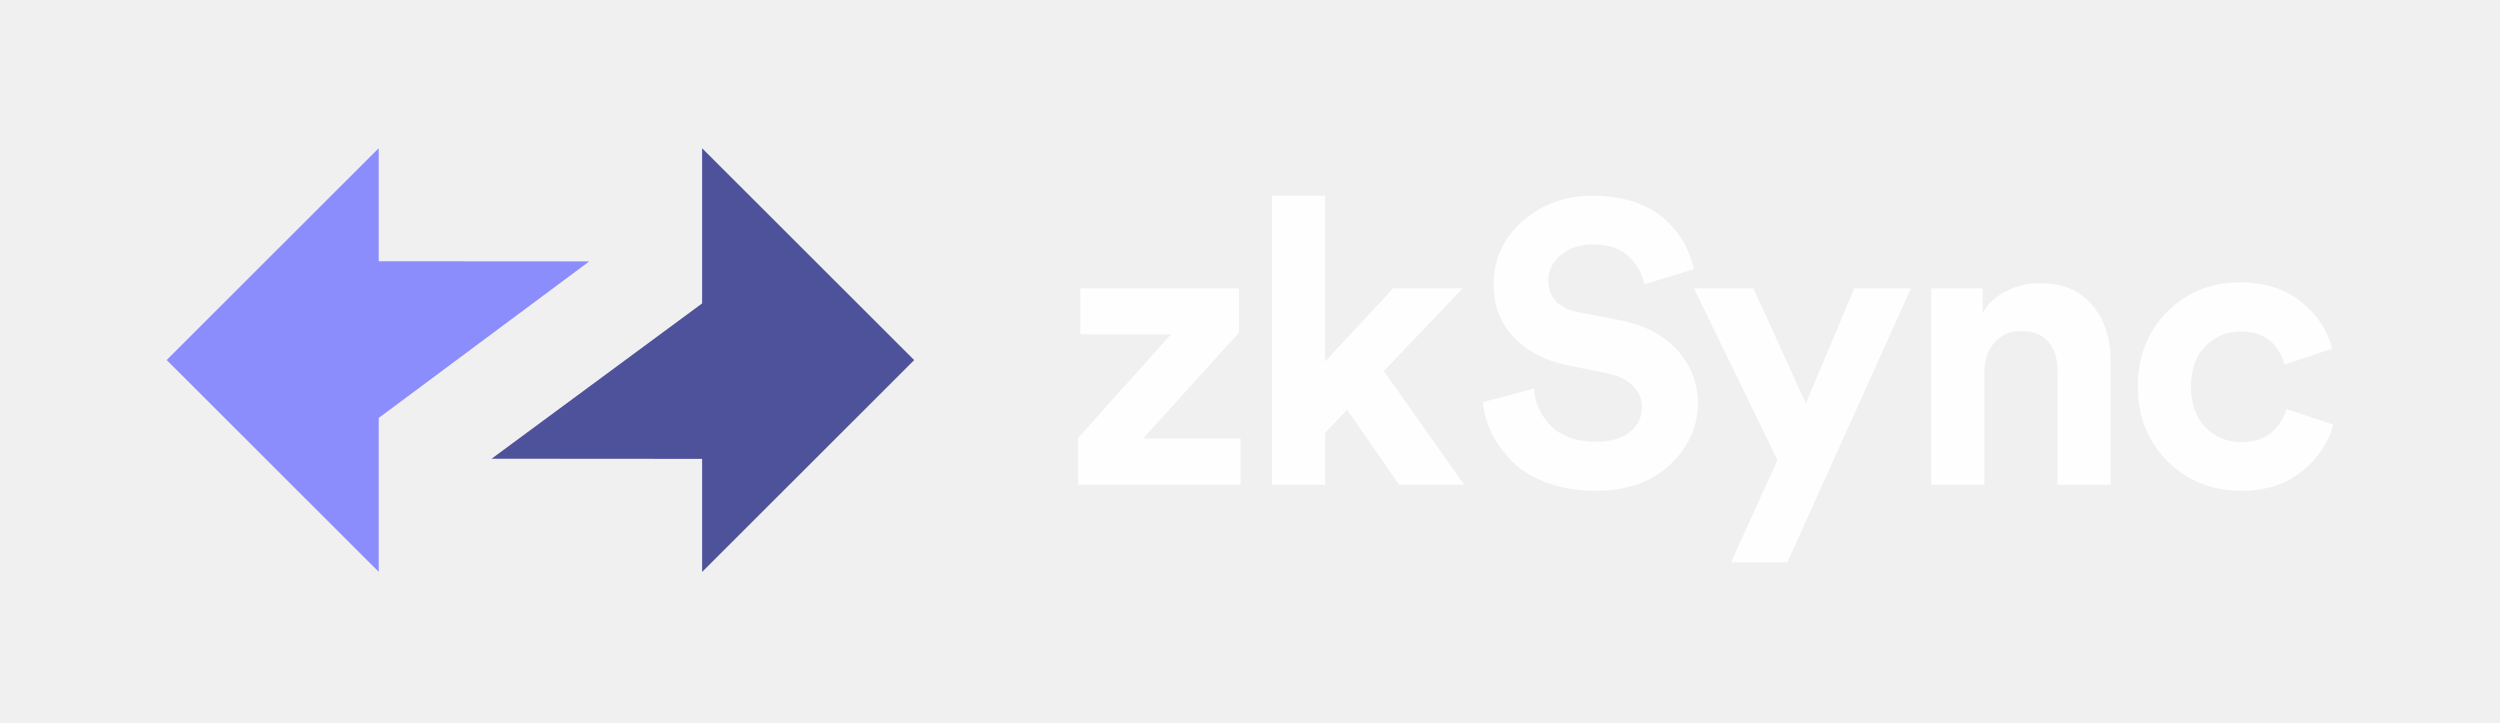
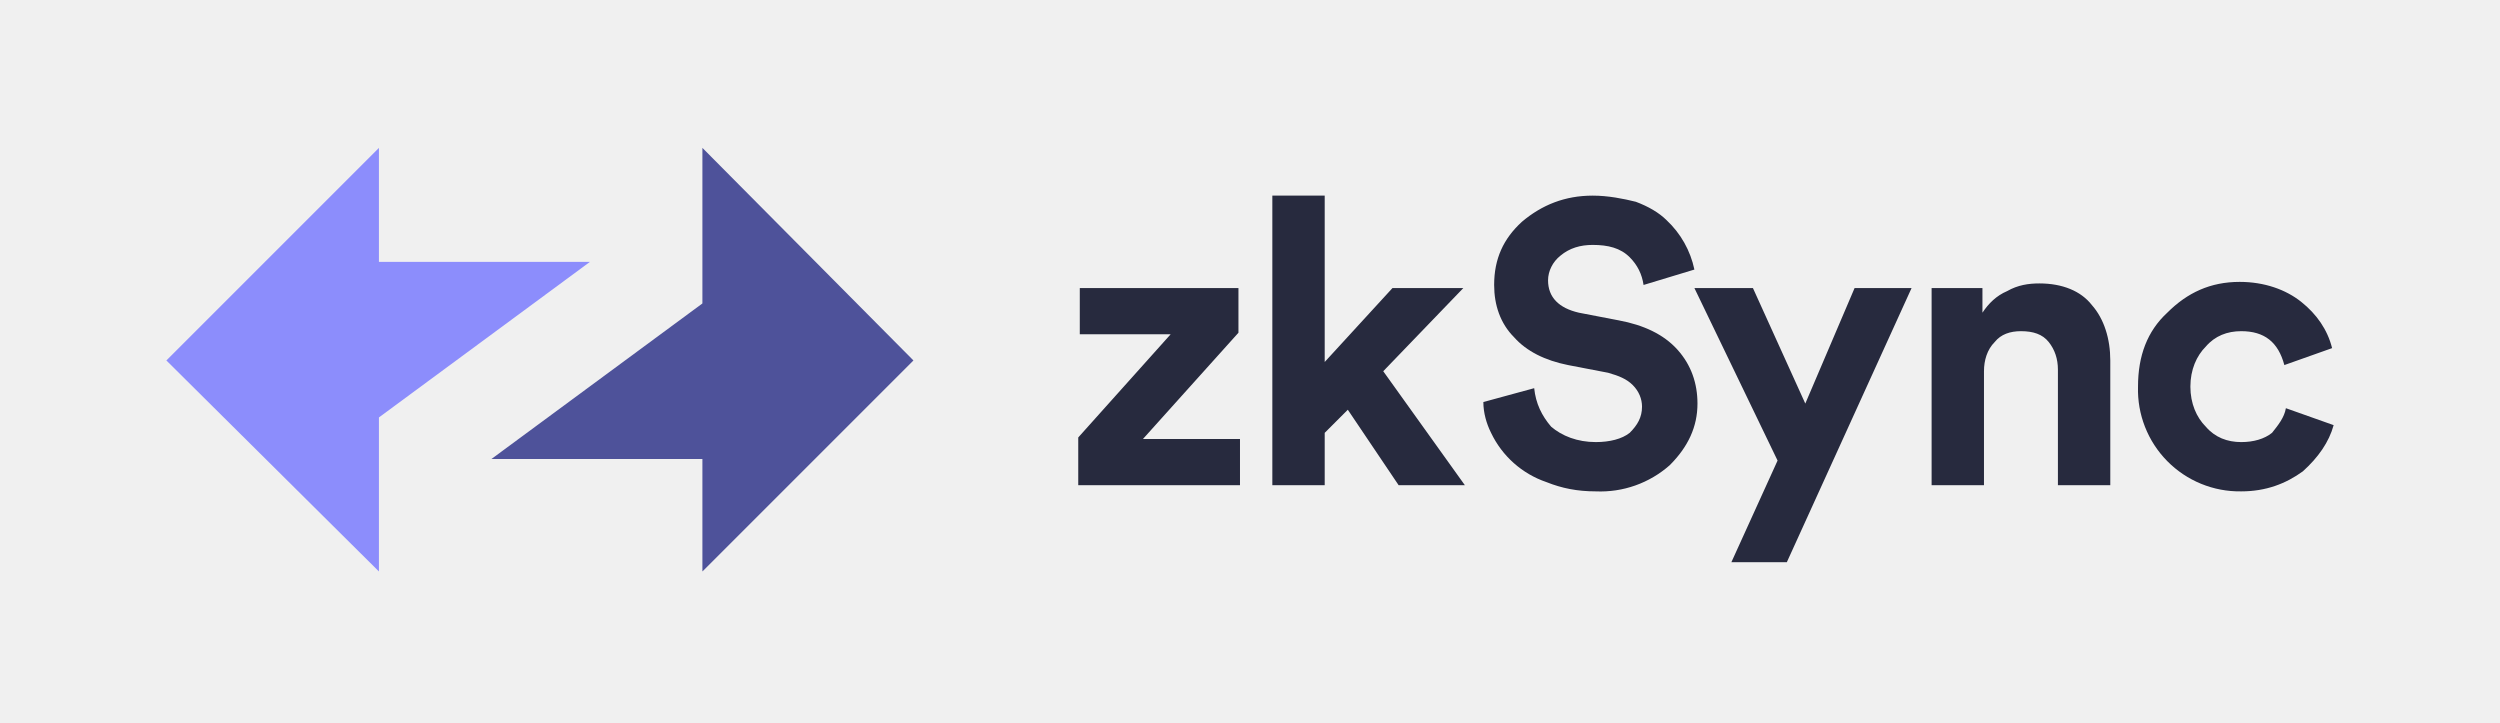
- <svg xmlns="http://www.w3.org/2000/svg" width="1623" height="469" viewBox="0 0 1623 469" fill="none">
-   <path fill-rule="evenodd" clip-rule="evenodd" d="M593.481 233.772L455.819 96.255V196.967L319.134 297.801L455.819 297.896V371.289L593.481 233.772Z" fill="#4E529A" />
-   <path fill-rule="evenodd" clip-rule="evenodd" d="M108.2 233.722L245.862 371.239L245.862 271.337L382.547 169.692L245.862 169.598L245.862 96.205L108.2 233.722Z" fill="#8C8DFC" />
-   <path d="M805.395 314.752H699.773V284.421L760.239 217.018H701.33V187.206H804.357V215.982L742.073 284.68H805.395V314.752Z" fill="white" fill-opacity="0.9" />
-   <path d="M949.54 187.206L898.416 240.869L950.578 314.752H908.278L874.541 266.015L860.268 281.051V314.752H825.752V127.062H860.268V234.647L904.385 187.206H949.54Z" fill="white" fill-opacity="0.9" />
-   <path d="M1099.66 174.762L1067.48 184.614C1066.27 178.046 1062.98 172.084 1057.62 166.726C1052.26 161.368 1044.38 158.69 1034 158.69C1025.53 158.69 1018.61 161.023 1013.24 165.689C1007.88 170.183 1005.2 175.627 1005.2 182.021C1005.2 193.255 1011.86 200.168 1025.18 202.76L1050.87 207.686C1067.13 210.797 1079.76 217.278 1088.76 227.129C1097.76 236.98 1102.26 248.559 1102.26 261.867C1102.26 277.076 1096.2 290.383 1084.09 301.79C1072.15 313.024 1056.06 318.64 1035.82 318.64C1024.23 318.64 1013.76 316.912 1004.42 313.456C995.076 309.999 987.55 305.419 981.841 299.716C976.132 293.84 971.633 287.704 968.346 281.31C965.232 274.742 963.329 268.002 962.637 261.089L995.855 252.275C996.72 262.126 1000.53 270.335 1007.27 276.903C1014.19 283.47 1023.8 286.754 1036.08 286.754C1045.42 286.754 1052.69 284.68 1057.88 280.532C1063.24 276.384 1065.92 270.94 1065.92 264.2C1065.92 258.842 1063.93 254.263 1059.95 250.46C1056.15 246.485 1050.7 243.807 1043.61 242.424L1017.91 237.239C1003.03 234.128 991.27 227.993 982.619 218.833C973.969 209.673 969.644 198.267 969.644 184.614C969.644 168.368 975.872 154.715 988.329 143.654C1000.96 132.593 1016.1 127.062 1033.74 127.062C1044.3 127.062 1053.73 128.531 1062.03 131.469C1070.33 134.407 1077 138.382 1082.01 143.394C1087.03 148.234 1090.92 153.246 1093.69 158.43C1096.46 163.615 1098.45 169.059 1099.66 174.762Z" fill="white" fill-opacity="0.9" />
-   <path d="M1160.4 365.044H1123.81L1153.91 298.679L1099.67 187.206H1138.34L1172.34 261.867L1203.74 187.206H1240.59L1160.4 365.044Z" fill="white" fill-opacity="0.9" />
-   <path d="M1288.23 241.387V314.752H1253.71V187.206H1287.19V203.02C1290.82 196.798 1296.01 192.045 1302.76 188.761C1309.51 185.478 1316.6 183.836 1324.04 183.836C1339.09 183.836 1350.51 188.589 1358.3 198.094C1366.26 207.427 1370.24 219.524 1370.24 234.388V314.752H1335.72V240.35C1335.72 232.746 1333.73 226.61 1329.75 221.944C1325.94 217.278 1320.06 214.945 1312.1 214.945C1304.84 214.945 1299.04 217.451 1294.72 222.463C1290.39 227.474 1288.23 233.783 1288.23 241.387Z" fill="white" fill-opacity="0.9" />
-   <path d="M1454.83 215.204C1445.66 215.204 1437.96 218.401 1431.74 224.796C1425.51 231.19 1422.39 239.918 1422.39 250.979C1422.39 262.04 1425.51 270.854 1431.74 277.421C1438.14 283.816 1445.92 287.013 1455.09 287.013C1463.22 287.013 1469.71 284.939 1474.56 280.791C1479.4 276.471 1482.69 271.372 1484.42 265.496L1514.78 275.607C1511.67 287.359 1504.92 297.469 1494.54 305.938C1484.16 314.406 1471.01 318.64 1455.09 318.64C1436.06 318.64 1420.06 312.246 1407.08 299.457C1394.28 286.495 1387.88 270.335 1387.88 250.979C1387.88 231.449 1394.19 215.29 1406.82 202.501C1419.63 189.712 1435.37 183.317 1454.05 183.317C1470.32 183.317 1483.64 187.552 1494.02 196.02C1504.4 204.316 1511.06 214.426 1514 226.351L1483.12 236.721C1478.97 222.376 1469.54 215.204 1454.83 215.204Z" fill="white" fill-opacity="0.9" />
+ <svg xmlns="http://www.w3.org/2000/svg" fill="none" viewBox="0 0 1623 469">
+   <path fill="#4E529A" fill-rule="evenodd" d="M593 234 456 96v101L319 298h137v73l137-137Z" clip-rule="evenodd" />
+   <path fill="#8C8DFC" fill-rule="evenodd" d="m108 234 138 137V271l137-101H246V96L108 234Z" clip-rule="evenodd" />
+   <path fill="#11142b" fill-opacity=".9" d="M805 315H700v-31l60-67h-59v-30h103v29l-62 69h63v30Zm145-128-52 54 53 74h-43l-33-49-15 15v34h-34V127h34v108l44-48h46Zm150-12-33 10c-1-7-4-13-9-18-6-6-14-8-24-8-8 0-15 2-21 7-5 4-8 10-8 16 0 11 7 18 20 21l26 5c16 3 29 9 38 19s13 22 13 35c0 15-6 28-18 40a68 68 0 0 1-48 17c-12 0-22-2-32-6a62 62 0 0 1-36-32c-3-6-5-13-5-20l33-9c1 10 5 18 11 25 7 6 17 10 29 10 9 0 17-2 22-6 5-5 8-10 8-17 0-5-2-10-6-14s-9-6-16-8l-26-5c-15-3-27-9-35-18-9-9-13-21-13-34 0-17 6-30 18-41 13-11 28-17 46-17 10 0 20 2 28 4 8 3 15 7 20 12a61 61 0 0 1 18 32Z" />
+   <path fill="#11142b" fill-opacity=".9" d="M1160 365h-36l30-66-54-112h38l34 75 32-75h37l-81 178Zm128-124v74h-34V187h33v16c4-6 9-11 16-14 7-4 14-5 21-5 15 0 27 5 34 14 8 9 12 22 12 36v81h-34v-75c0-7-2-13-6-18s-10-7-18-7c-7 0-13 2-17 7-5 5-7 12-7 19Zm167-26c-9 0-17 3-23 10-6 6-10 15-10 26s4 20 10 26c6 7 14 10 23 10 8 0 15-2 20-6 4-5 8-10 9-16l31 11c-3 11-10 21-20 30-11 8-24 13-40 13a66 66 0 0 1-67-68c0-20 6-36 19-48 13-13 28-20 47-20 16 0 30 5 40 13s17 18 20 30l-31 11c-4-15-13-22-28-22Z" />
</svg>
